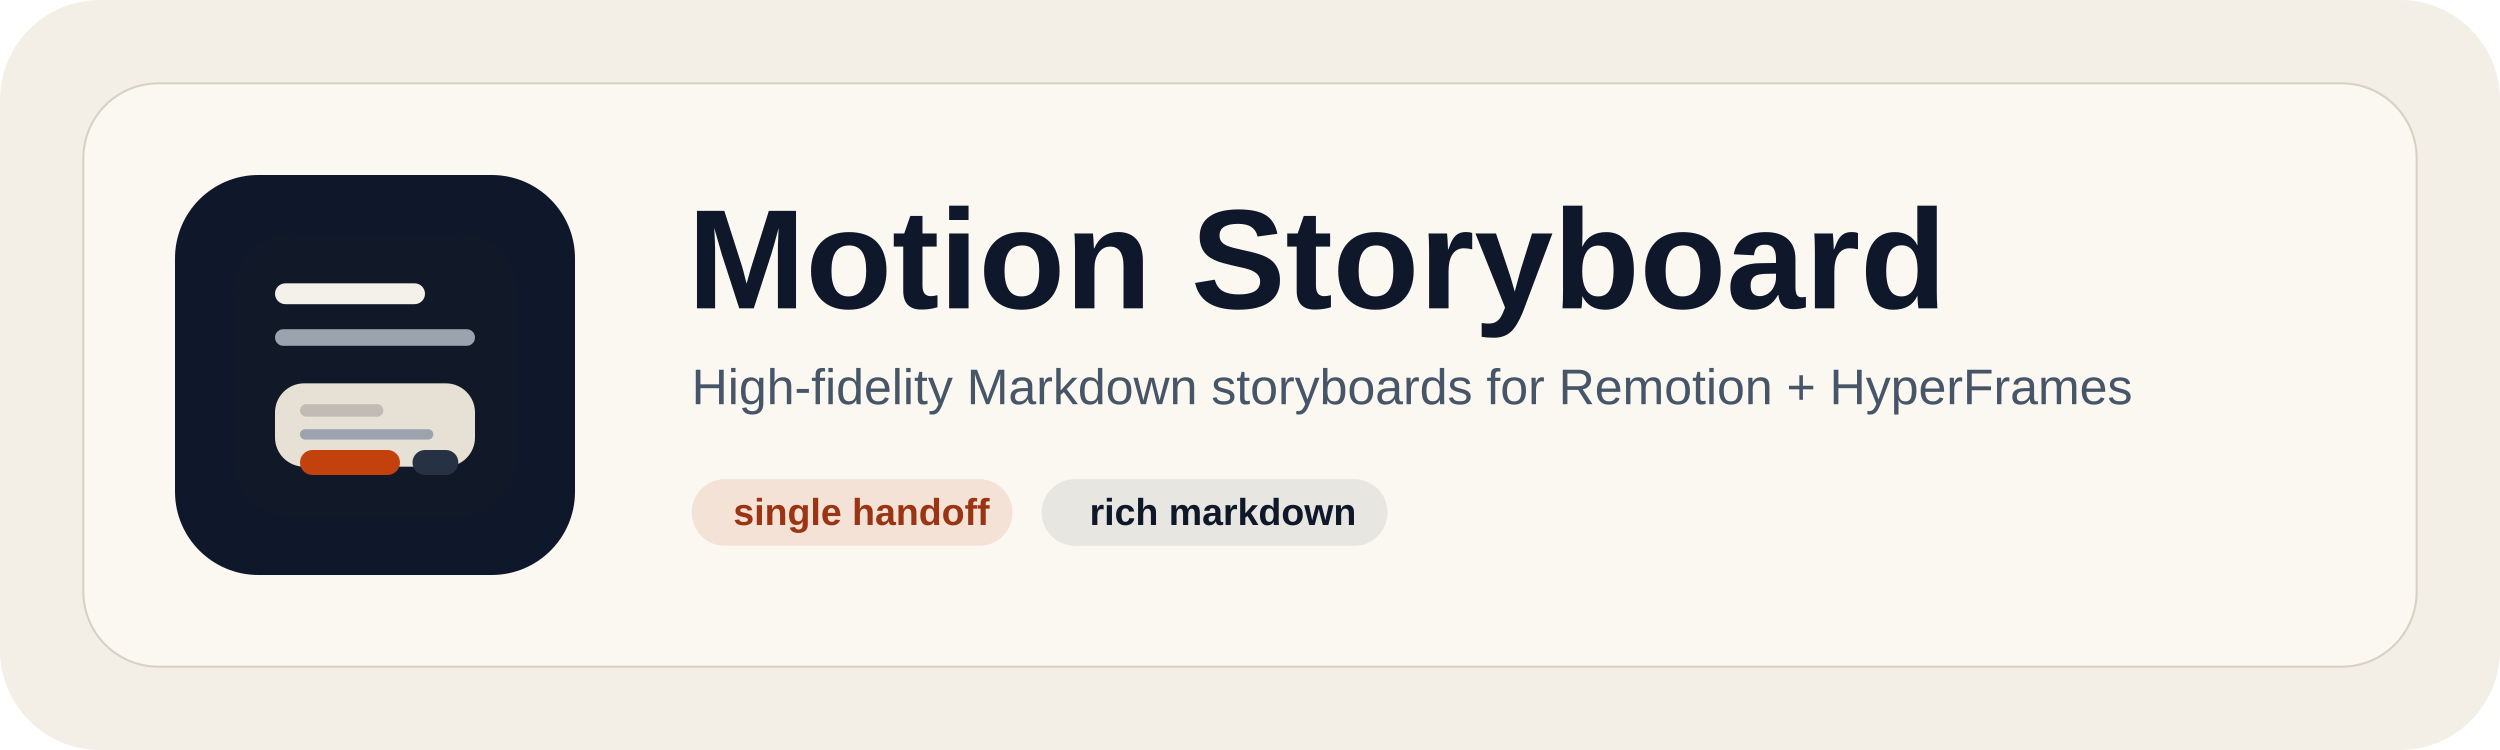
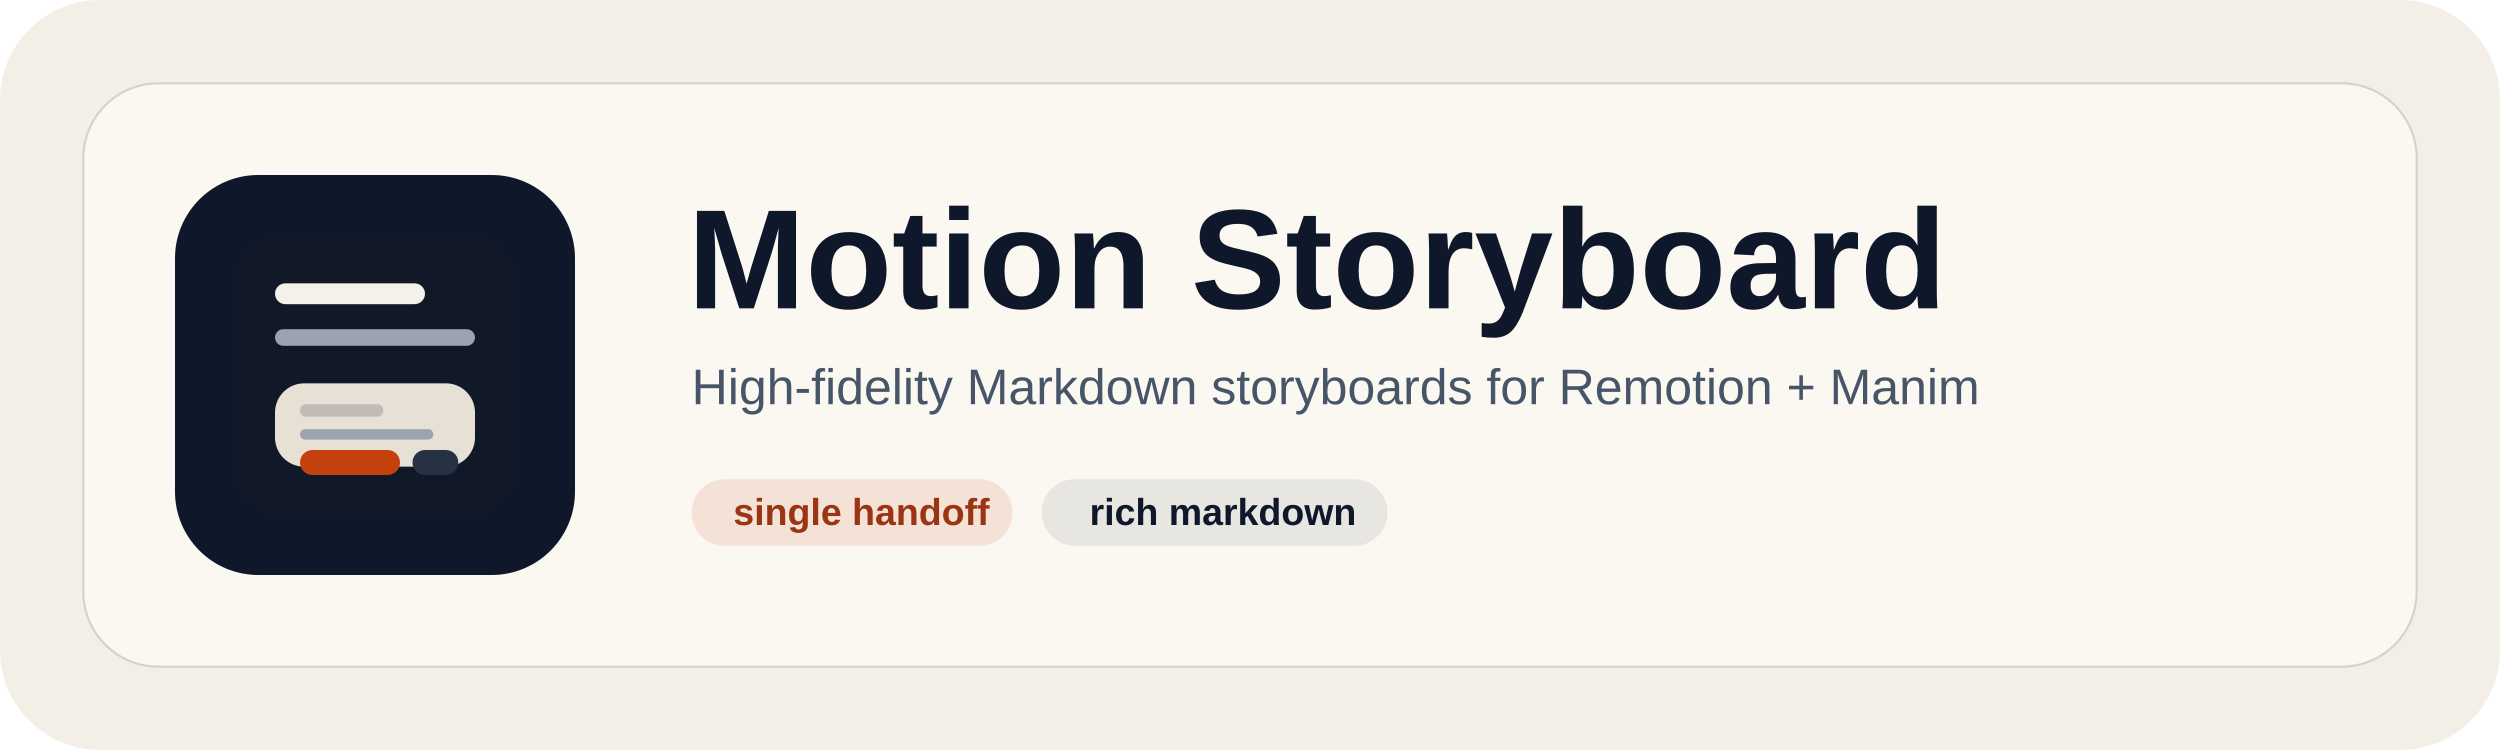
<svg xmlns="http://www.w3.org/2000/svg" width="1200" height="360" viewBox="0 0 1200 360" fill="none">
  <rect width="1200" height="360" rx="48" fill="#F3EFE7" />
  <rect x="40" y="40" width="1120" height="280" rx="36" fill="#FBF8F1" stroke="#D7D1C5" />
  <rect x="84" y="84" width="192" height="192" rx="40" fill="#0F172A" />
  <rect x="112" y="112" width="136" height="136" rx="28" fill="#111827" />
  <rect x="132" y="136" width="72" height="10" rx="5" fill="#F4F1EA" />
  <rect x="132" y="158" width="96" height="8" rx="4" fill="#9CA3AF" />
  <rect x="132" y="184" width="96" height="40" rx="14" fill="#E7E0D4" />
  <rect x="144" y="194" width="40" height="6" rx="3" fill="#111827" fill-opacity="0.18" />
  <rect x="144" y="206" width="64" height="5" rx="2.5" fill="#9CA3AF" />
  <rect x="144" y="216" width="48" height="12" rx="6" fill="#C2410C" />
  <rect x="198" y="216" width="22" height="12" rx="6" fill="#263244" />
  <text x="330" y="148" fill="#0F172A" font-size="68" font-family="Avenir Next, Helvetica Neue, Arial, sans-serif" font-weight="700">Motion Storyboard</text>
-   <text x="332" y="194" fill="#475569" font-size="24" font-family="Avenir Next, Helvetica Neue, Arial, sans-serif">High-fidelity Markdown storyboards for Remotion + HyperFrames</text>
+   <text x="332" y="194" fill="#475569" font-size="24" font-family="Avenir Next, Helvetica Neue, Arial, sans-serif">High-fidelity Markdown storyboards for Remotion + Manim</text>
  <rect x="332" y="230" width="154" height="32" rx="16" fill="#C2410C" fill-opacity="0.12" />
  <text x="352" y="252" fill="#9A3412" font-size="18" font-family="Avenir Next, Helvetica Neue, Arial, sans-serif" font-weight="600">single handoff</text>
  <rect x="500" y="230" width="166" height="32" rx="16" fill="#0F172A" fill-opacity="0.08" />
  <text x="523" y="252" fill="#0F172A" font-size="18" font-family="Avenir Next, Helvetica Neue, Arial, sans-serif" font-weight="600">rich markdown</text>
</svg>
